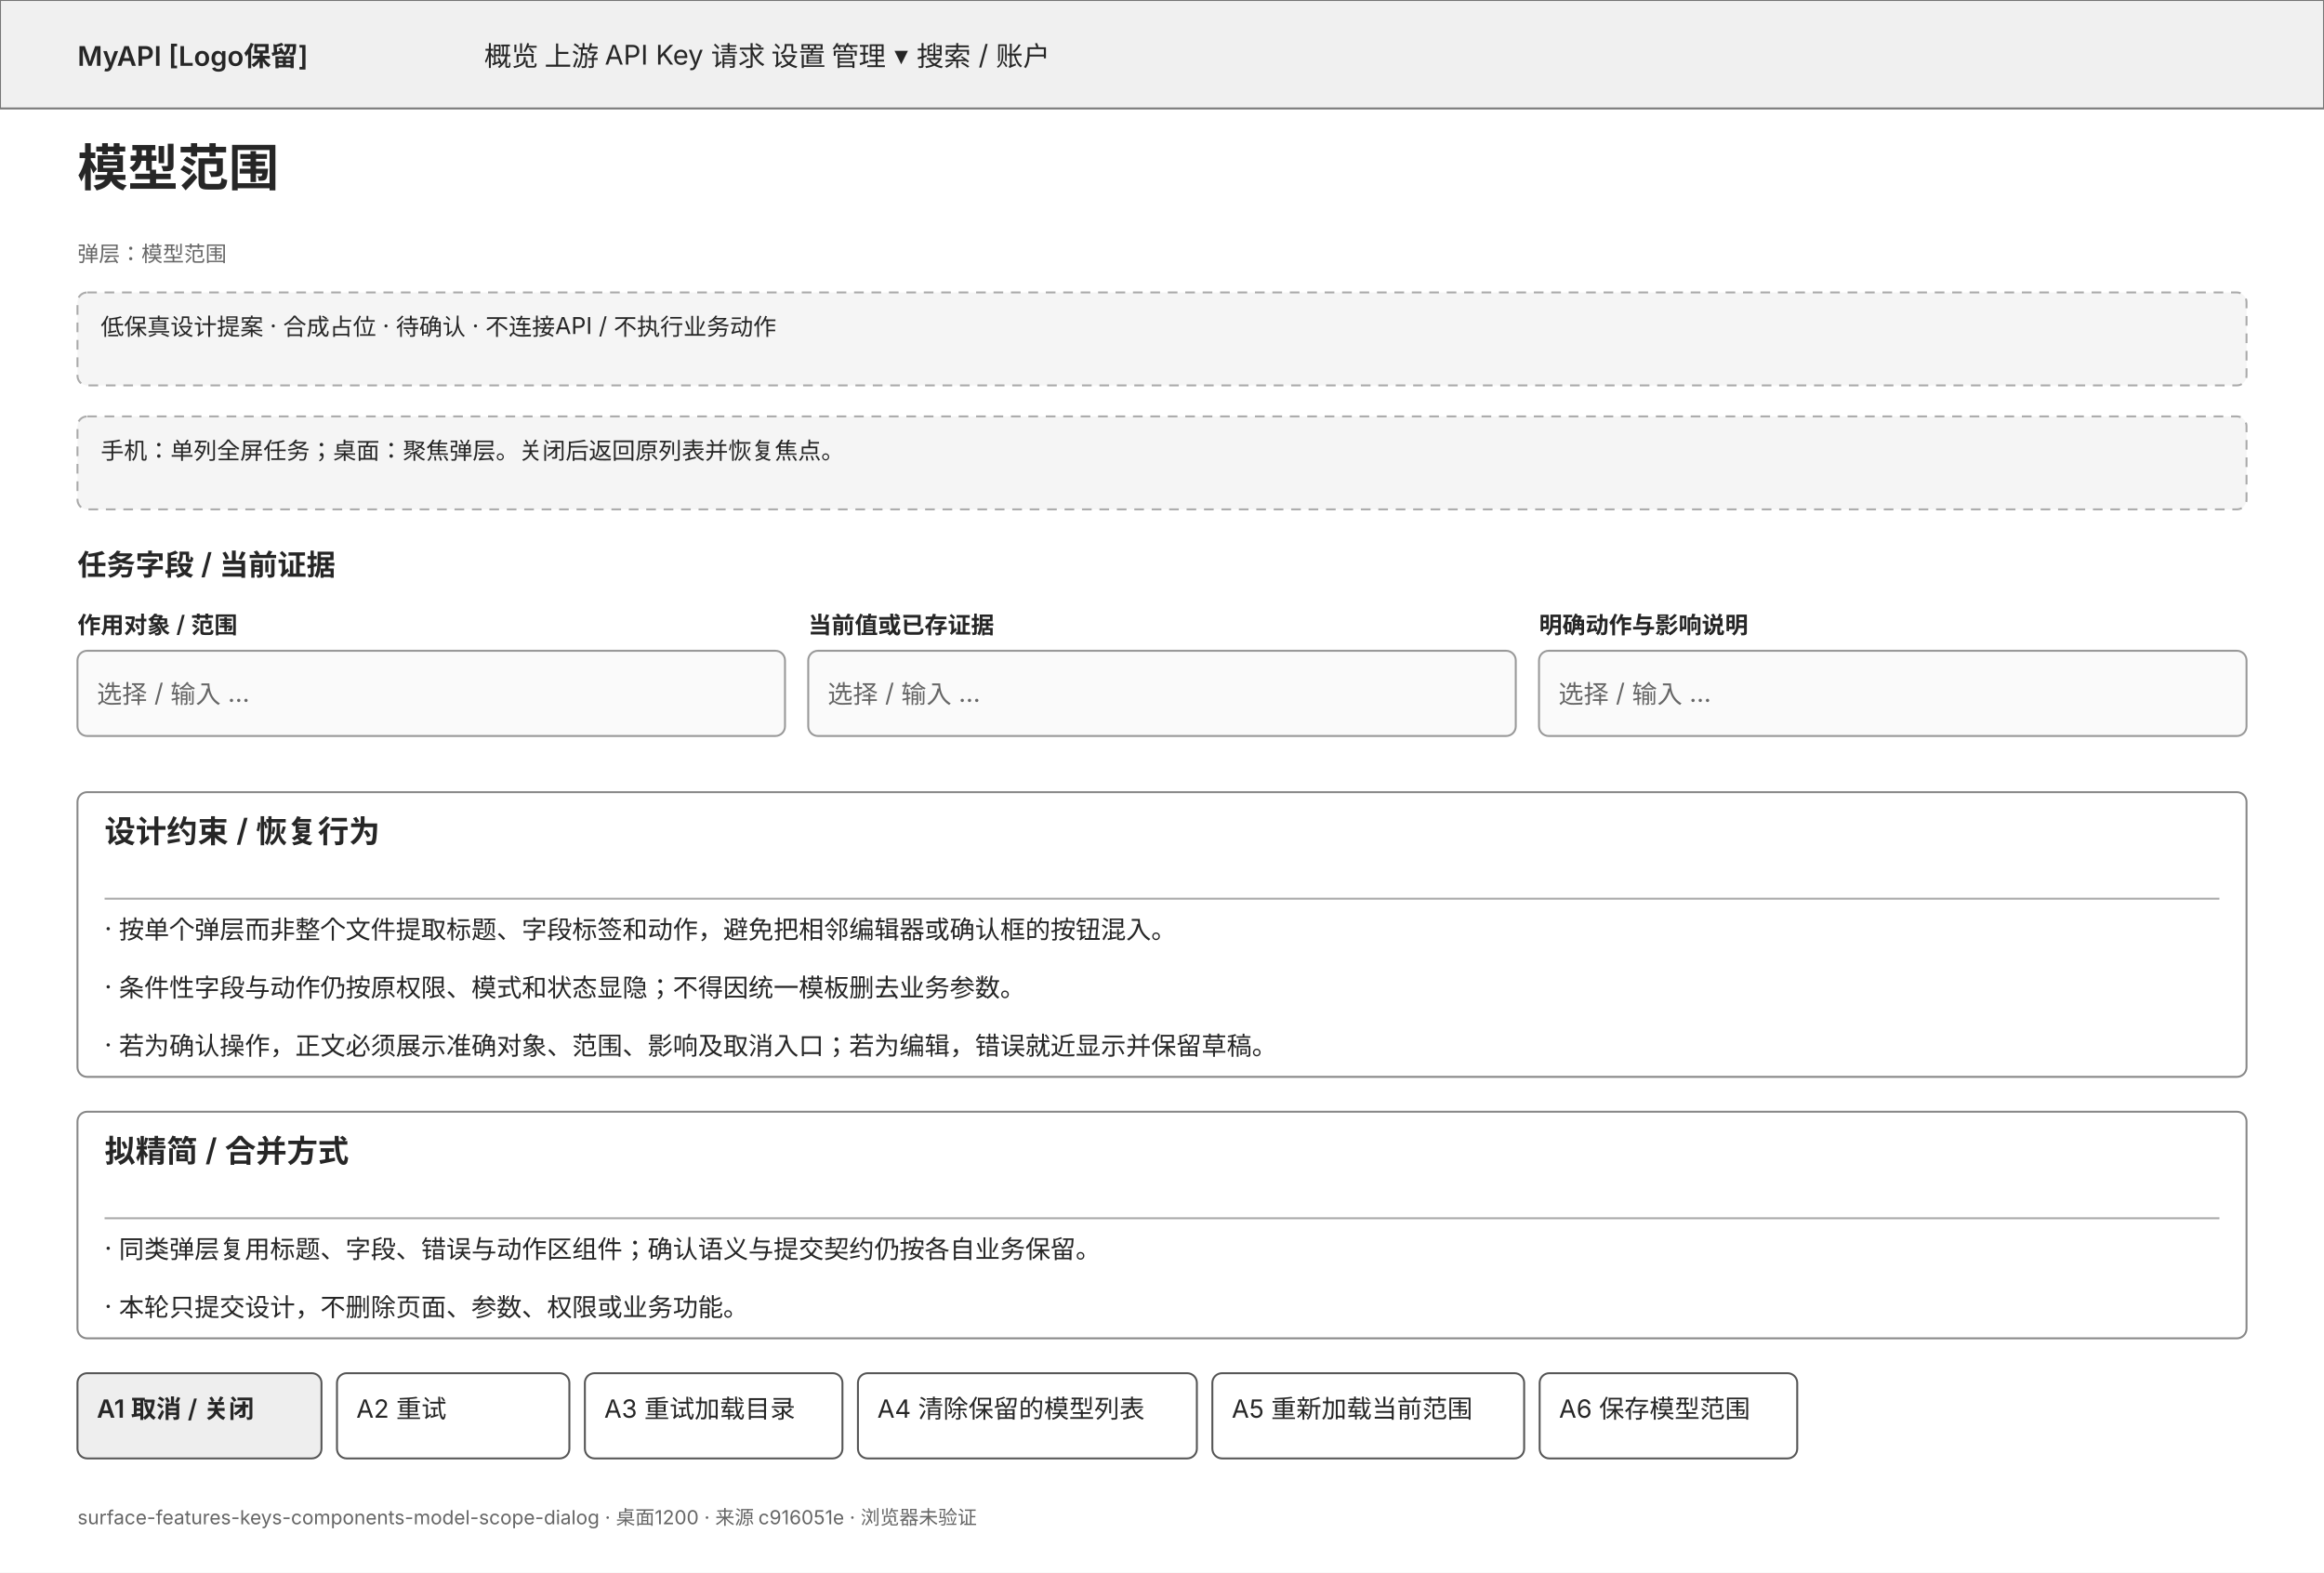
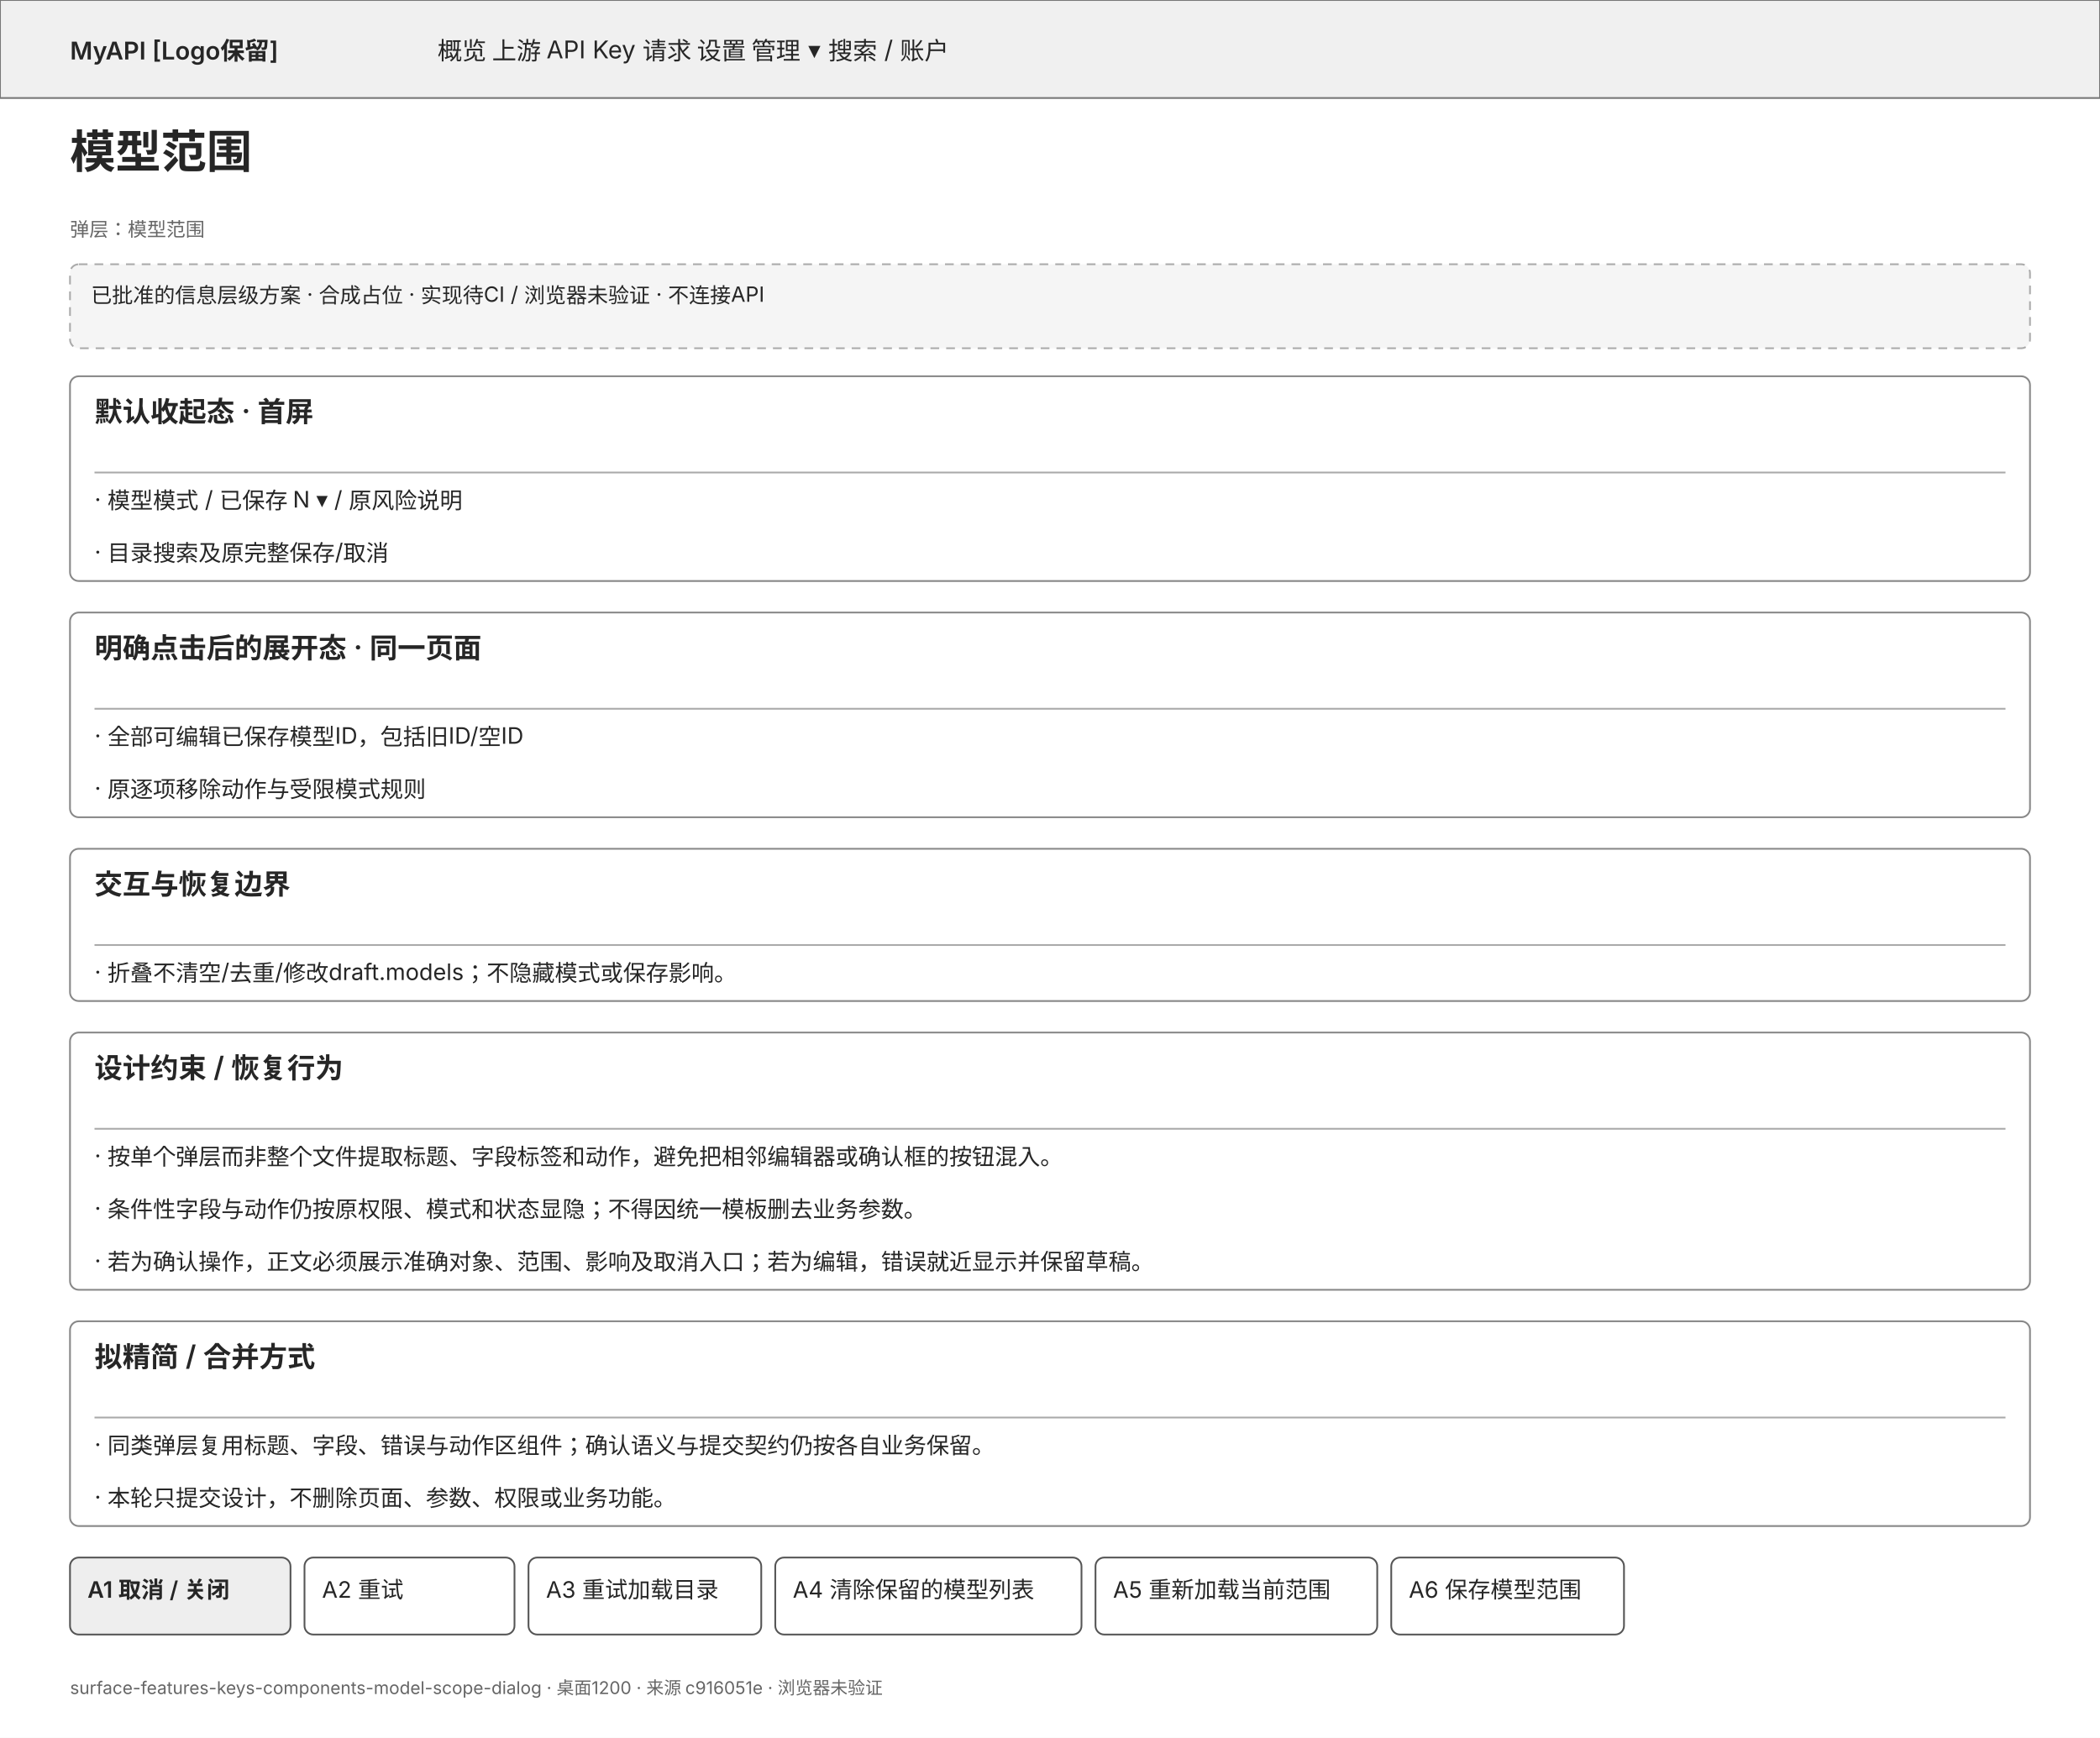
- <svg xmlns="http://www.w3.org/2000/svg" width="1200" height="812" viewBox="0 0 1200 812" role="img" aria-labelledby="title desc">
+ <svg xmlns="http://www.w3.org/2000/svg" width="1200" height="993" viewBox="0 0 1200 993" role="img" aria-labelledby="title desc">
  <rect width="100%" height="100%" fill="#ffffff" />
  <g font-family="system-ui, -apple-system, BlinkMacSystemFont, sans-serif">
    <rect x="0" y="0" width="1200" height="56" rx="0" fill="#f0f0f0" stroke="#777777" />
    <text x="40" y="34" font-size="14" font-weight="600" fill="#262626">MyAPI  [Logo保留]</text>
    <text x="250" y="34" font-size="14" font-weight="normal" fill="#262626">概览    上游    API Key    请求    设置    管理 ▾       搜索 / 账户</text>
    <text x="40" y="96" font-size="26" font-weight="600" fill="#262626">模型范围</text>
    <text x="40" y="135" font-size="11" font-weight="normal" fill="#666666">弹层：模型范围</text>
    <rect x="40" y="151" width="1120" height="48" rx="5" fill="#f5f5f5" stroke="#aaaaaa" stroke-dasharray="5 4" />
-     <text x="52" y="173" font-size="12" font-weight="normal" fill="#262626">低保真设计提案 · 合成占位 · 待确认 · 不连接API / 不执行业务动作</text>
-     <rect x="40" y="215" width="1120" height="48" rx="5" fill="#f5f5f5" stroke="#aaaaaa" stroke-dasharray="5 4" />
-     <text x="52" y="237" font-size="12" font-weight="normal" fill="#262626">手机：单列全屏任务；桌面：聚焦弹层。关闭后返回原列表并恢复焦点。</text>
-     <text x="40" y="297" font-size="15" font-weight="600" fill="#262626">任务字段 / 当前证据</text>
-     <text x="40.0" y="327" font-size="12" font-weight="600" fill="#262626">作用对象 / 范围</text>
-     <rect x="40.0" y="336" width="365.333" height="44" rx="5" fill="#fafafa" stroke="#999999" />
-     <text x="50.0" y="363" font-size="13" font-weight="normal" fill="#666666">选择 / 输入 …</text>
-     <text x="417.333" y="327" font-size="12" font-weight="600" fill="#262626">当前值或已存证据</text>
-     <rect x="417.333" y="336" width="365.333" height="44" rx="5" fill="#fafafa" stroke="#999999" />
-     <text x="427.333" y="363" font-size="13" font-weight="normal" fill="#666666">选择 / 输入 …</text>
-     <text x="794.667" y="327" font-size="12" font-weight="600" fill="#262626">明确动作与影响说明</text>
-     <rect x="794.667" y="336" width="365.333" height="44" rx="5" fill="#fafafa" stroke="#999999" />
-     <text x="804.667" y="363" font-size="13" font-weight="normal" fill="#666666">选择 / 输入 …</text>
-     <rect x="40" y="409" width="1120" height="147" rx="5" fill="#ffffff" stroke="#888888" />
-     <text x="54" y="435" font-size="16" font-weight="600" fill="#262626">设计约束 / 恢复行为</text>
-     <line x1="54" y1="464" x2="1146" y2="464" stroke="#aaaaaa" />
-     <text x="54" y="484" font-size="13" font-weight="normal" fill="#262626">· 按单个弹层而非整个文件提取标题、字段标签和动作，避免把相邻编辑器或确认框的按钮混入。</text>
-     <text x="54" y="514" font-size="13" font-weight="normal" fill="#262626">· 条件性字段与动作仍按原权限、模式和状态显隐；不得因统一模板删去业务参数。</text>
-     <text x="54" y="544" font-size="13" font-weight="normal" fill="#262626">· 若为确认操作，正文必须展示准确对象、范围、影响及取消入口；若为编辑，错误就近显示并保留草稿。</text>
-     <rect x="40" y="574" width="1120" height="117" rx="5" fill="#ffffff" stroke="#888888" />
-     <text x="54" y="600" font-size="16" font-weight="600" fill="#262626">拟精简 / 合并方式</text>
-     <line x1="54" y1="629" x2="1146" y2="629" stroke="#aaaaaa" />
-     <text x="54" y="649" font-size="13" font-weight="normal" fill="#262626">· 同类弹层复用标题、字段、错误与动作区组件；确认语义与提交契约仍按各自业务保留。</text>
-     <text x="54" y="679" font-size="13" font-weight="normal" fill="#262626">· 本轮只提交设计，不删除页面、参数、权限或业务功能。</text>
-     <rect x="40" y="709" width="126" height="44" rx="5" fill="#eeeeee" stroke="#555555" />
-     <text x="50" y="732" font-size="13" font-weight="600" fill="#262626">A1 取消 / 关闭</text>
-     <rect x="174" y="709" width="120" height="44" rx="5" fill="#ffffff" stroke="#555555" />
-     <text x="184" y="732" font-size="13" font-weight="normal" fill="#262626">A2 重试</text>
-     <rect x="302" y="709" width="133" height="44" rx="5" fill="#ffffff" stroke="#555555" />
-     <text x="312" y="732" font-size="13" font-weight="normal" fill="#262626">A3 重试加载目录</text>
-     <rect x="443" y="709" width="175" height="44" rx="5" fill="#ffffff" stroke="#555555" />
-     <text x="453" y="732" font-size="13" font-weight="normal" fill="#262626">A4 清除保留的模型列表</text>
-     <rect x="626" y="709" width="161" height="44" rx="5" fill="#ffffff" stroke="#555555" />
-     <text x="636" y="732" font-size="13" font-weight="normal" fill="#262626">A5 重新加载当前范围</text>
-     <rect x="795" y="709" width="133" height="44" rx="5" fill="#ffffff" stroke="#555555" />
-     <text x="805" y="732" font-size="13" font-weight="normal" fill="#262626">A6 保存模型范围</text>
-     <text x="40" y="787" font-size="10" font-weight="normal" fill="#666666">surface-features-keys-components-model-scope-dialog · 桌面1200 · 来源 c916051e · 浏览器未验证</text>
+     <text x="52" y="173" font-size="12" font-weight="normal" fill="#262626">已批准的信息层级方案 · 合成占位 · 实现待CI / 浏览器未验证 · 不连接API</text>
+     <rect x="40" y="215" width="1120" height="117" rx="5" fill="#ffffff" stroke="#888888" />
+     <text x="54" y="241" font-size="16" font-weight="600" fill="#262626">默认收起态 · 首屏</text>
+     <line x1="54" y1="270" x2="1146" y2="270" stroke="#aaaaaa" />
+     <text x="54" y="290" font-size="13" font-weight="normal" fill="#262626">· 模型模式 / 已保存 N ▾ / 原风险说明</text>
+     <text x="54" y="320" font-size="13" font-weight="normal" fill="#262626">· 目录搜索及原完整保存/取消</text>
+     <rect x="40" y="350" width="1120" height="117" rx="5" fill="#ffffff" stroke="#888888" />
+     <text x="54" y="376" font-size="16" font-weight="600" fill="#262626">明确点击后的展开态 · 同一页面</text>
+     <line x1="54" y1="405" x2="1146" y2="405" stroke="#aaaaaa" />
+     <text x="54" y="425" font-size="13" font-weight="normal" fill="#262626">· 全部可编辑已保存模型ID，包括旧ID/空ID</text>
+     <text x="54" y="455" font-size="13" font-weight="normal" fill="#262626">· 原逐项移除动作与受限模式规则</text>
+     <rect x="40" y="485" width="1120" height="87" rx="5" fill="#ffffff" stroke="#888888" />
+     <text x="54" y="511" font-size="16" font-weight="600" fill="#262626">交互与恢复边界</text>
+     <line x1="54" y1="540" x2="1146" y2="540" stroke="#aaaaaa" />
+     <text x="54" y="560" font-size="13" font-weight="normal" fill="#262626">· 折叠不清空/去重/修改draft.models；不隐藏模式或保存影响。</text>
+     <rect x="40" y="590" width="1120" height="147" rx="5" fill="#ffffff" stroke="#888888" />
+     <text x="54" y="616" font-size="16" font-weight="600" fill="#262626">设计约束 / 恢复行为</text>
+     <line x1="54" y1="645" x2="1146" y2="645" stroke="#aaaaaa" />
+     <text x="54" y="665" font-size="13" font-weight="normal" fill="#262626">· 按单个弹层而非整个文件提取标题、字段标签和动作，避免把相邻编辑器或确认框的按钮混入。</text>
+     <text x="54" y="695" font-size="13" font-weight="normal" fill="#262626">· 条件性字段与动作仍按原权限、模式和状态显隐；不得因统一模板删去业务参数。</text>
+     <text x="54" y="725" font-size="13" font-weight="normal" fill="#262626">· 若为确认操作，正文必须展示准确对象、范围、影响及取消入口；若为编辑，错误就近显示并保留草稿。</text>
+     <rect x="40" y="755" width="1120" height="117" rx="5" fill="#ffffff" stroke="#888888" />
+     <text x="54" y="781" font-size="16" font-weight="600" fill="#262626">拟精简 / 合并方式</text>
+     <line x1="54" y1="810" x2="1146" y2="810" stroke="#aaaaaa" />
+     <text x="54" y="830" font-size="13" font-weight="normal" fill="#262626">· 同类弹层复用标题、字段、错误与动作区组件；确认语义与提交契约仍按各自业务保留。</text>
+     <text x="54" y="860" font-size="13" font-weight="normal" fill="#262626">· 本轮只提交设计，不删除页面、参数、权限或业务功能。</text>
+     <rect x="40" y="890" width="126" height="44" rx="5" fill="#eeeeee" stroke="#555555" />
+     <text x="50" y="913" font-size="13" font-weight="600" fill="#262626">A1 取消 / 关闭</text>
+     <rect x="174" y="890" width="120" height="44" rx="5" fill="#ffffff" stroke="#555555" />
+     <text x="184" y="913" font-size="13" font-weight="normal" fill="#262626">A2 重试</text>
+     <rect x="302" y="890" width="133" height="44" rx="5" fill="#ffffff" stroke="#555555" />
+     <text x="312" y="913" font-size="13" font-weight="normal" fill="#262626">A3 重试加载目录</text>
+     <rect x="443" y="890" width="175" height="44" rx="5" fill="#ffffff" stroke="#555555" />
+     <text x="453" y="913" font-size="13" font-weight="normal" fill="#262626">A4 清除保留的模型列表</text>
+     <rect x="626" y="890" width="161" height="44" rx="5" fill="#ffffff" stroke="#555555" />
+     <text x="636" y="913" font-size="13" font-weight="normal" fill="#262626">A5 重新加载当前范围</text>
+     <rect x="795" y="890" width="133" height="44" rx="5" fill="#ffffff" stroke="#555555" />
+     <text x="805" y="913" font-size="13" font-weight="normal" fill="#262626">A6 保存模型范围</text>
+     <text x="40" y="968" font-size="10" font-weight="normal" fill="#666666">surface-features-keys-components-model-scope-dialog · 桌面1200 · 来源 c916051e · 浏览器未验证</text>
  </g>
</svg>
